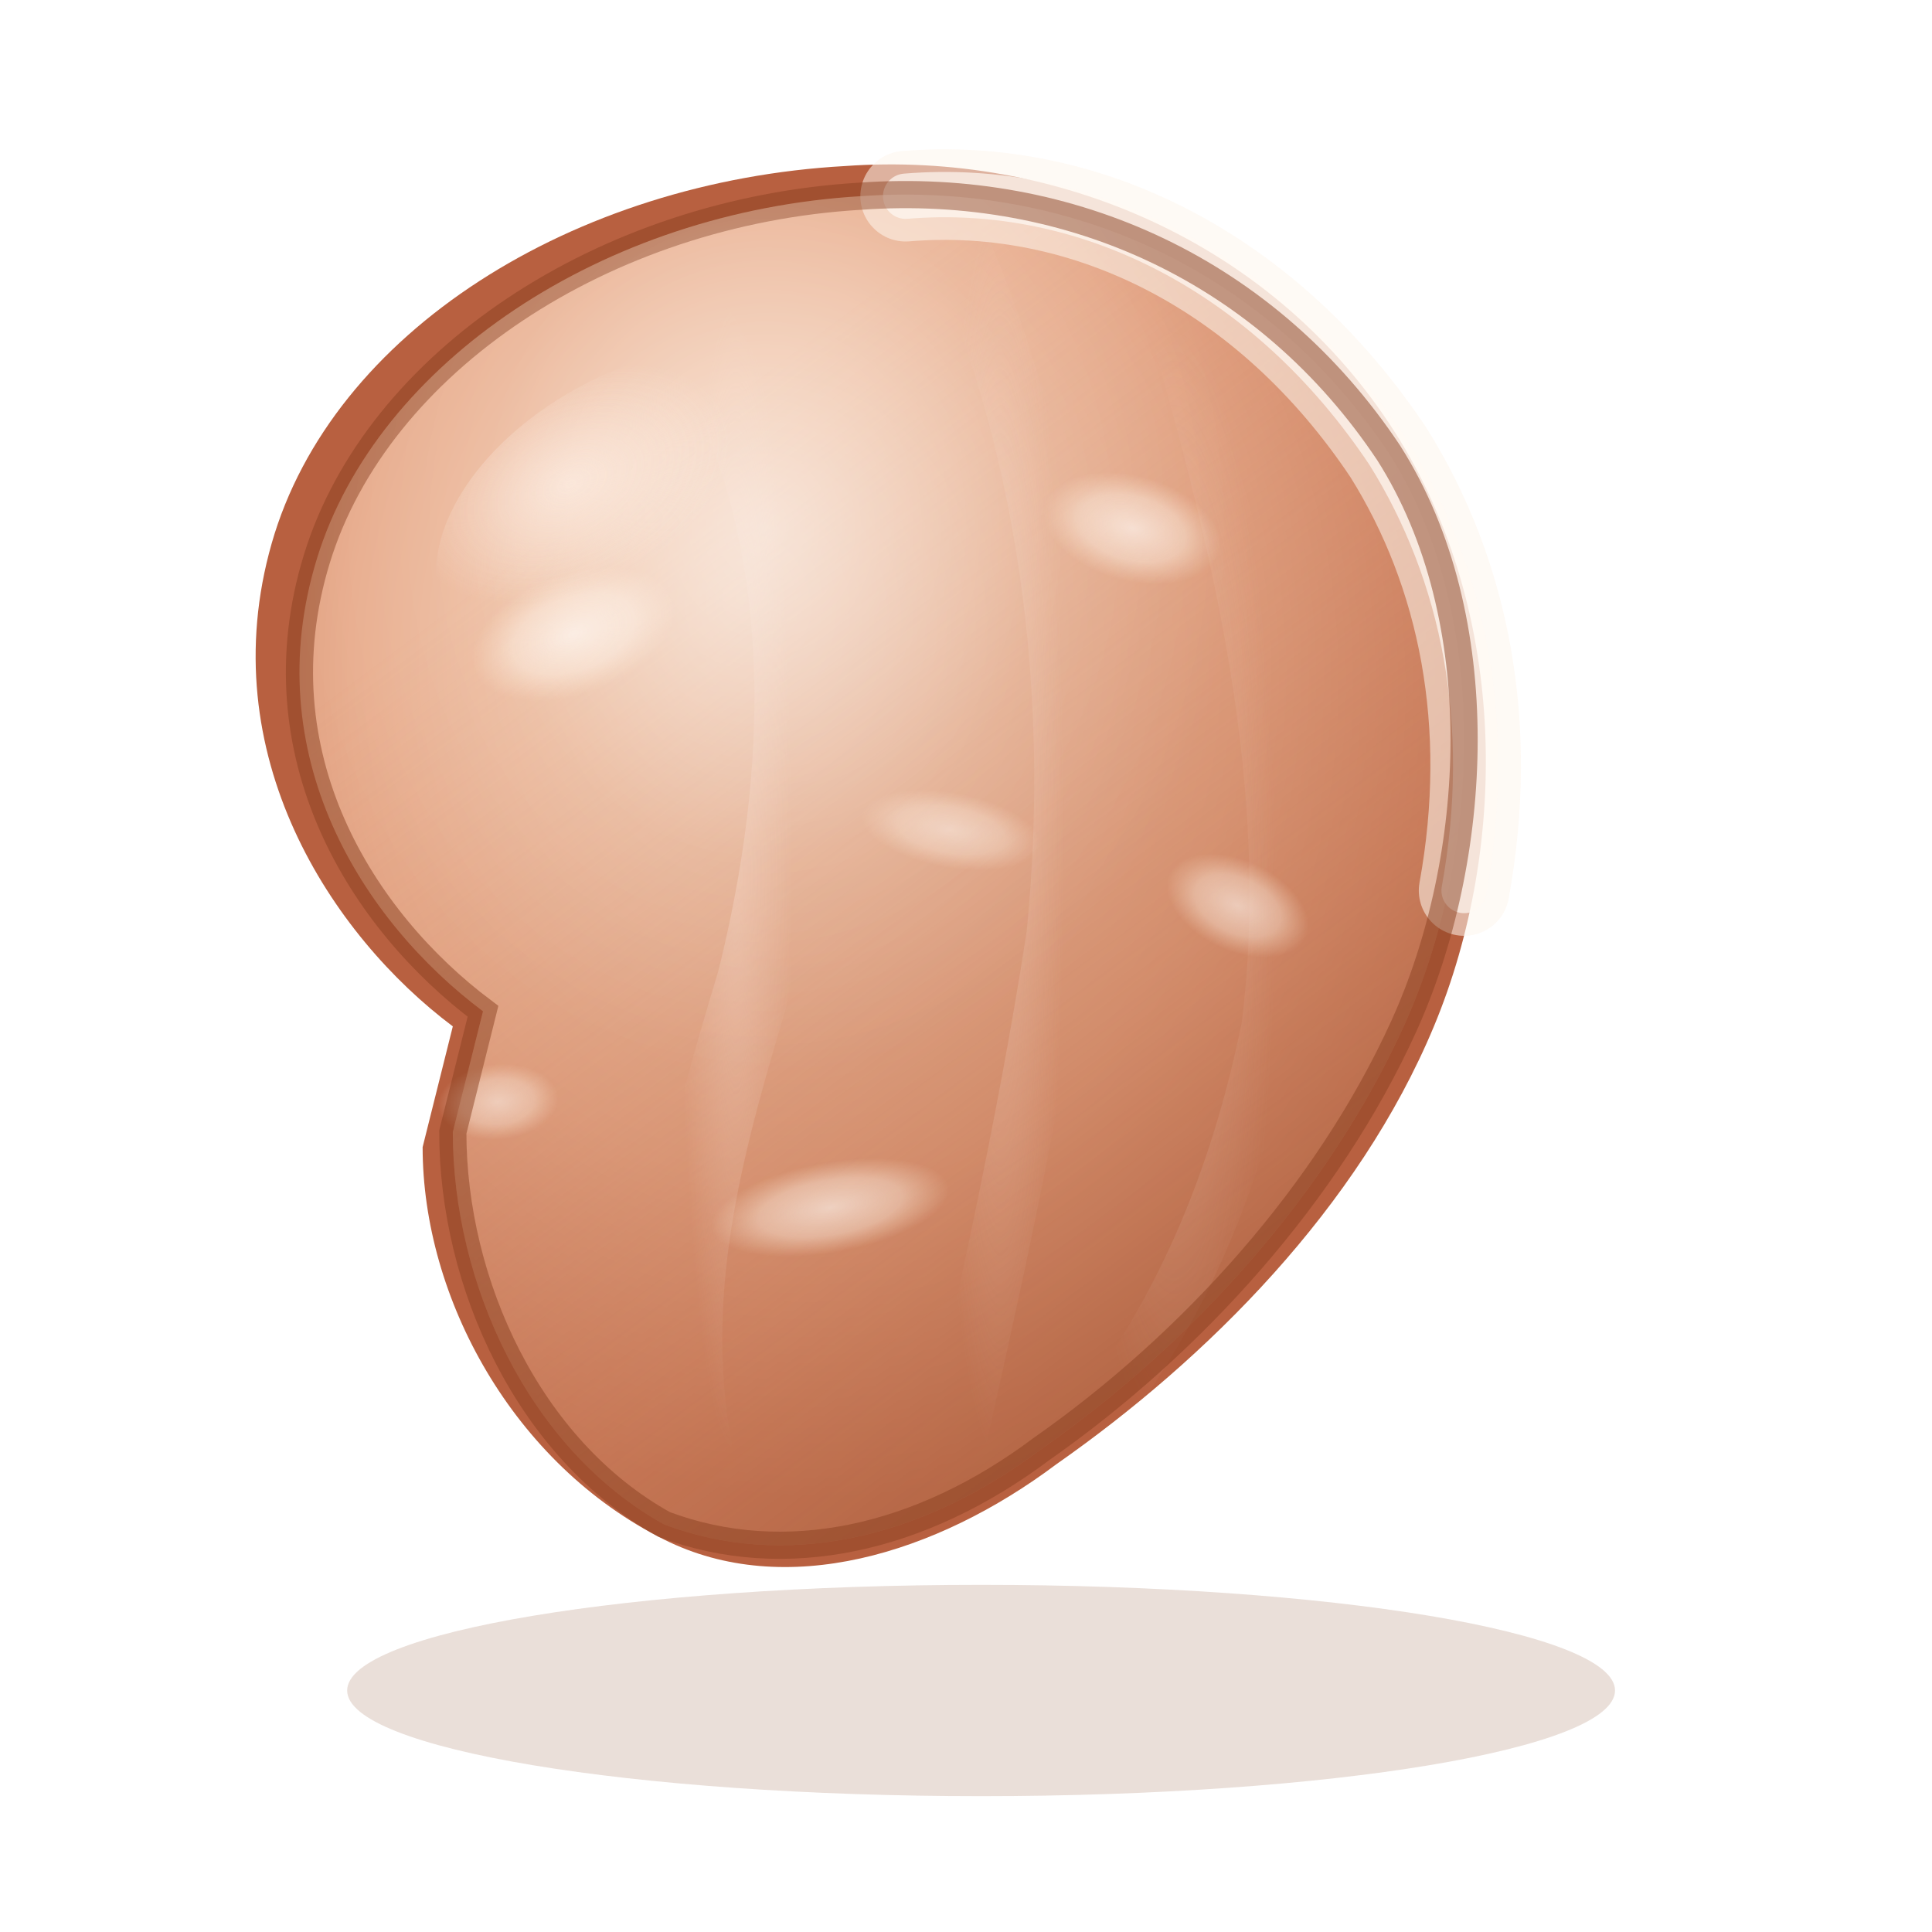
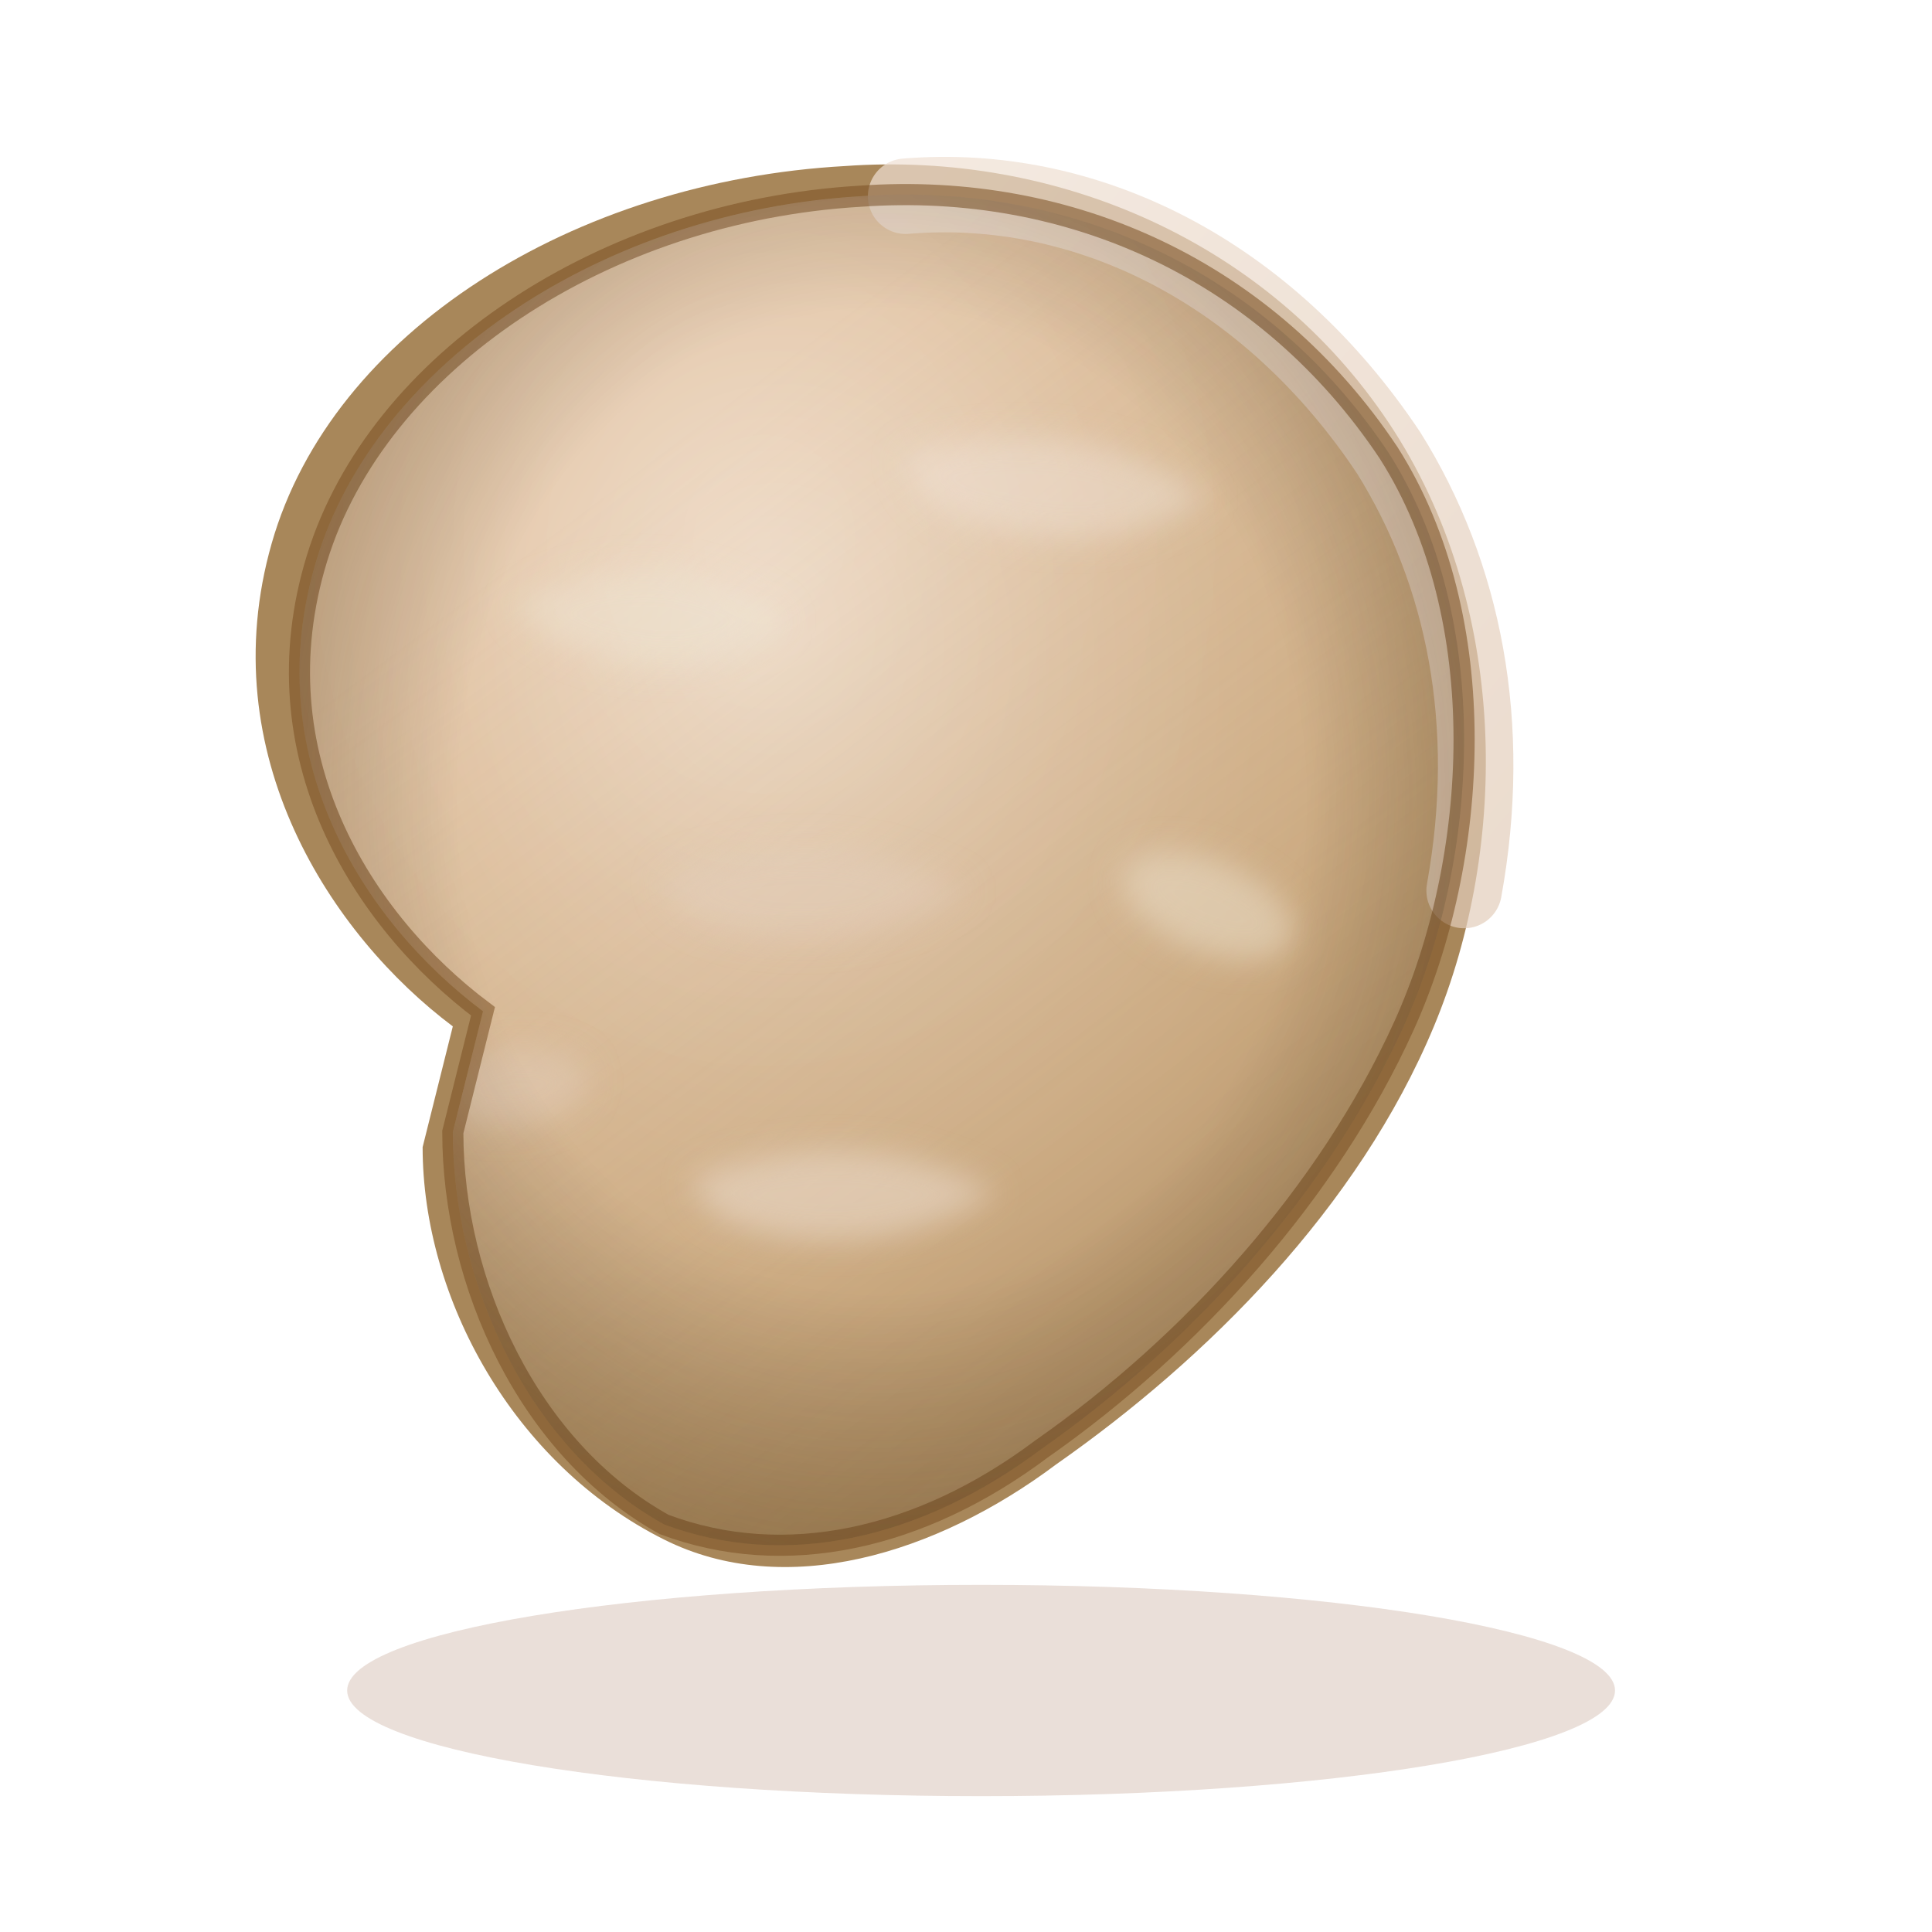
<svg xmlns="http://www.w3.org/2000/svg" viewBox="0 0 128 128">
  <defs>
-     <radialGradient id="g_chicken-breast_main" cx="45%" cy="38%" r="58%" fx="38%" fy="30%">
-       <stop offset="0%" stop-color="#f5d6c0" />
-       <stop offset="30%" stop-color="#f0c4a8" />
-       <stop offset="65%" stop-color="#e8ad8e" />
-       <stop offset="100%" stop-color="#d4896a" />
-     </radialGradient>
-     <radialGradient id="g_chicken-breast_highlight" cx="35%" cy="28%" r="35%">
-       <stop offset="0%" stop-color="#fdeee4" stop-opacity="0.85" />
-       <stop offset="100%" stop-color="#fdeee4" stop-opacity="0" />
+     <radialGradient id="g_chicken-breast_main" cx="45%" cy="38%" r="60%" fx="40%" fy="32%">
+       <stop offset="0%" stop-color="#f0dcc8" />
+       <stop offset="38%" stop-color="#e6cbaf" />
+       <stop offset="72%" stop-color="#dcbc98" />
+       <stop offset="100%" stop-color="#c6a377" />
    </radialGradient>
    <linearGradient id="g_chicken-breast_shadow" x1="30%" y1="20%" x2="75%" y2="90%">
-       <stop offset="0%" stop-color="#c97a58" stop-opacity="0" />
-       <stop offset="70%" stop-color="#b5613d" stop-opacity="0.45" />
-       <stop offset="100%" stop-color="#9e4e2c" stop-opacity="0.65" />
+       <stop offset="0%" stop-color="#b79a70" stop-opacity="0" />
+       <stop offset="70%" stop-color="#a5824f" stop-opacity="0.30" />
+       <stop offset="100%" stop-color="#8c6a3d" stop-opacity="0.42" />
    </linearGradient>
-     <radialGradient id="g_chicken-breast_tissue1" cx="50%" cy="50%" r="50%">
-       <stop offset="0%" stop-color="#f8ddd0" stop-opacity="0.7" />
-       <stop offset="100%" stop-color="#f8ddd0" stop-opacity="0" />
-     </radialGradient>
-     <radialGradient id="g_chicken-breast_fat1" cx="50%" cy="50%" r="50%">
-       <stop offset="0%" stop-color="#fff8f2" stop-opacity="0.9" />
-       <stop offset="60%" stop-color="#fef0e3" stop-opacity="0.6" />
-       <stop offset="100%" stop-color="#fde8d4" stop-opacity="0" />
-     </radialGradient>
-     <linearGradient id="g_chicken-breast_edge" x1="0%" y1="0%" x2="100%" y2="100%">
-       <stop offset="0%" stop-color="#c8855f" />
-       <stop offset="100%" stop-color="#a05535" />
+     <linearGradient id="g_chicken-breast_fatridge" x1="0%" y1="0%" x2="100%" y2="100%">
+       <stop offset="0%" stop-color="#efe0d3" />
+       <stop offset="100%" stop-color="#e3cdba" />
    </linearGradient>
-     <radialGradient id="g_chicken-breast_gloss" cx="40%" cy="25%" r="40%">
-       <stop offset="0%" stop-color="#ffffff" stop-opacity="0.5" />
-       <stop offset="60%" stop-color="#ffffff" stop-opacity="0.1" />
+     <radialGradient id="g_chicken-breast_sheen" cx="40%" cy="26%" r="42%">
+       <stop offset="0%" stop-color="#ffffff" stop-opacity="0.15" />
+       <stop offset="70%" stop-color="#ffffff" stop-opacity="0.02" />
      <stop offset="100%" stop-color="#ffffff" stop-opacity="0" />
    </radialGradient>
+     <radialGradient id="g_chicken-breast_vignette" cx="50%" cy="45%" r="58%">
+       <stop offset="62%" stop-color="#000000" stop-opacity="0" />
+       <stop offset="100%" stop-color="#4a3416" stop-opacity="0.28" />
+     </radialGradient>
+     <filter id="soft" x="-30%" y="-30%" width="160%" height="160%">
+       <feGaussianBlur stdDeviation="1.0" />
+     </filter>
+     <clipPath id="clip_chicken">
+       <path d="M 32 67                C 24 61, 17 50, 21 37                C 25 24, 40 14, 57 13                C 71 12, 84 18, 92 30                C 99 41, 98 57, 93 68                C 88 79, 79 89, 69 96                C 61 102, 52 104, 44 101                C 35 96, 30 85, 30 75                Z" />
+     </clipPath>
  </defs>
  <ellipse cx="65" cy="112" rx="42" ry="7" fill="#8b5030" fill-opacity="0.18" />
-   <path d="M 30 68            C 22 62, 14 50, 18 36            C 22 22, 38 12, 56 11            C 70 10, 84 16, 92 28            C 100 40, 100 56, 95 68            C 90 80, 80 90, 70 97            C 62 103, 52 106, 44 102            C 34 97, 28 86, 28 76            Z" fill="#b86040" stroke="none" />
+   <path d="M 30 68            C 22 62, 14 50, 18 36            C 22 22, 38 12, 56 11            C 70 10, 84 16, 92 28            C 100 40, 100 56, 95 68            C 90 80, 80 90, 70 97            C 62 103, 52 106, 44 102            C 34 97, 28 86, 28 76            Z" fill="#a8875a" stroke="none" />
  <path d="M 32 67            C 24 61, 17 50, 21 37            C 25 24, 40 14, 57 13            C 71 12, 84 18, 92 30            C 99 41, 98 57, 93 68            C 88 79, 79 89, 69 96            C 61 102, 52 104, 44 101            C 35 96, 30 85, 30 75            Z" fill="url(#g_chicken-breast_main)" />
  <path d="M 32 67            C 24 61, 17 50, 21 37            C 25 24, 40 14, 57 13            C 71 12, 84 18, 92 30            C 99 41, 98 57, 93 68            C 88 79, 79 89, 69 96            C 61 102, 52 104, 44 101            C 35 96, 30 85, 30 75            Z" fill="url(#g_chicken-breast_shadow)" />
-   <path d="M 45 20 C 52 30, 55 45, 50 65 C 47 75, 44 85, 46 96" fill="none" stroke="url(#g_chicken-breast_tissue1)" stroke-width="5" stroke-linecap="round" opacity="0.5" />
-   <path d="M 62 13 C 68 25, 72 42, 70 62 C 68 75, 65 88, 63 97" fill="none" stroke="url(#g_chicken-breast_tissue1)" stroke-width="4" stroke-linecap="round" opacity="0.4" />
-   <path d="M 78 22 C 82 36, 86 52, 84 68 C 82 78, 78 88, 71 96" fill="none" stroke="url(#g_chicken-breast_tissue1)" stroke-width="3.5" stroke-linecap="round" opacity="0.35" />
-   <ellipse cx="38" cy="42" rx="7" ry="4" transform="rotate(-20 38 42)" fill="url(#g_chicken-breast_fat1)" opacity="0.8" />
-   <ellipse cx="75" cy="35" rx="6" ry="3.5" transform="rotate(15 75 35)" fill="url(#g_chicken-breast_fat1)" opacity="0.75" />
-   <ellipse cx="55" cy="80" rx="8" ry="3" transform="rotate(-10 55 80)" fill="url(#g_chicken-breast_fat1)" opacity="0.7" />
-   <ellipse cx="82" cy="60" rx="5" ry="3" transform="rotate(25 82 60)" fill="url(#g_chicken-breast_fat1)" opacity="0.65" />
-   <ellipse cx="33" cy="73" rx="4" ry="2.5" transform="rotate(-5 33 73)" fill="url(#g_chicken-breast_fat1)" opacity="0.6" />
-   <ellipse cx="63" cy="55" rx="6" ry="2.5" transform="rotate(10 63 55)" fill="url(#g_chicken-breast_fat1)" opacity="0.55" />
-   <path d="M 60 13 C 72 12, 84 18, 92 30 C 97 38, 99 48, 97 59" fill="none" stroke="#fef5ec" stroke-width="6" stroke-linecap="round" opacity="0.55" />
-   <path d="M 60 13 C 72 12, 84 18, 92 30 C 97 38, 99 48, 97 59" fill="none" stroke="#fff9f4" stroke-width="3" stroke-linecap="round" opacity="0.7" />
-   <path d="M 32 67            C 24 61, 17 50, 21 37            C 25 24, 40 14, 57 13            C 71 12, 84 18, 92 30            C 99 41, 98 57, 93 68            C 88 79, 79 89, 69 96            C 61 102, 52 104, 44 101            C 35 96, 30 85, 30 75            Z" fill="none" stroke="#8a4020" stroke-width="1.8" stroke-opacity="0.5" />
-   <path d="M 32 67            C 24 61, 17 50, 21 37            C 25 24, 40 14, 57 13            C 71 12, 84 18, 92 30            C 99 41, 98 57, 93 68            C 88 79, 79 89, 69 96            C 61 102, 52 104, 44 101            C 35 96, 30 85, 30 75            Z" fill="url(#g_chicken-breast_gloss)" />
-   <ellipse cx="44" cy="34" rx="16" ry="10" transform="rotate(-25 44 34)" fill="url(#g_chicken-breast_highlight)" opacity="0.9" />
+   <g clip-path="url(#clip_chicken)" filter="url(#soft)" opacity="0.5">
+     <path d="M 34 40 Q 44 35 52 41 Q 48 45 42 44 Q 36 43 34 40 Z" fill="#ece1cd" />
+     <path d="M 60 30 Q 72 27 80 33 Q 74 37 66 35 Q 60 34 60 30 Z" fill="#efe0d3" />
+     <path d="M 44 58 Q 55 54 64 59 Q 58 63 50 62 Q 44 61 44 58 Z" fill="#e3cdba" />
+     <path d="M 46 78 Q 57 74 66 79 Q 60 83 52 82 Q 46 81 46 78 Z" fill="#efe0d3" />
+     <ellipse cx="80" cy="60" rx="6" ry="3" transform="rotate(22 80 60)" fill="#ece1cd" />
+     <ellipse cx="34" cy="72" rx="5" ry="2.6" transform="rotate(-6 34 72)" fill="#e3cdba" />
+   </g>
+   <path d="M 60 13 C 72 12, 84 18, 92 30 C 97 38, 99 48, 97 59" fill="none" stroke="url(#g_chicken-breast_fatridge)" stroke-width="5" stroke-linecap="round" opacity="0.7" />
+   <path d="M 32 67            C 24 61, 17 50, 21 37            C 25 24, 40 14, 57 13            C 71 12, 84 18, 92 30            C 99 41, 98 57, 93 68            C 88 79, 79 89, 69 96            C 61 102, 52 104, 44 101            C 35 96, 30 85, 30 75            Z" fill="none" stroke="#7a4f22" stroke-width="1.4" stroke-opacity="0.55" />
+   <path d="M 32 67            C 24 61, 17 50, 21 37            C 25 24, 40 14, 57 13            C 71 12, 84 18, 92 30            C 99 41, 98 57, 93 68            C 88 79, 79 89, 69 96            C 61 102, 52 104, 44 101            C 35 96, 30 85, 30 75            Z" fill="url(#g_chicken-breast_vignette)" />
+   <path d="M 32 67            C 24 61, 17 50, 21 37            C 25 24, 40 14, 57 13            C 71 12, 84 18, 92 30            C 99 41, 98 57, 93 68            C 88 79, 79 89, 69 96            C 61 102, 52 104, 44 101            C 35 96, 30 85, 30 75            Z" fill="url(#g_chicken-breast_sheen)" />
</svg>
